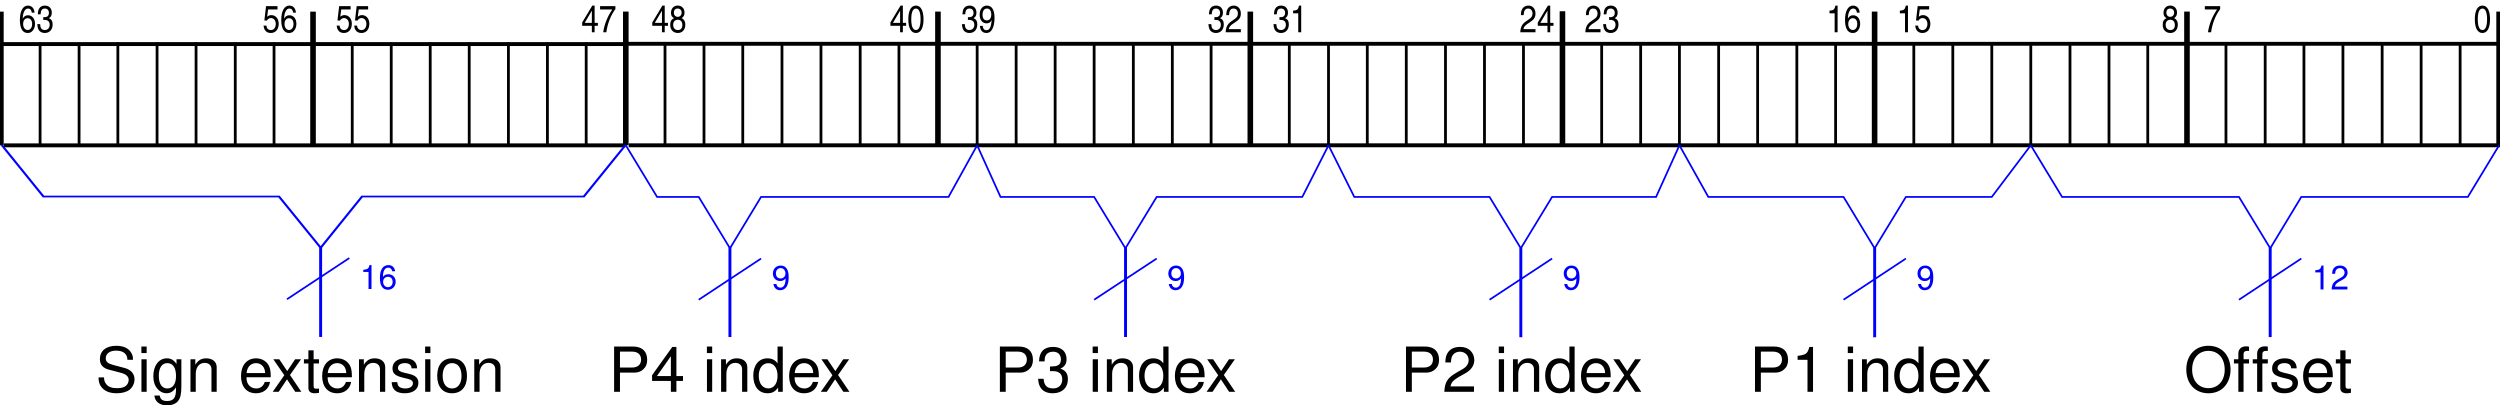
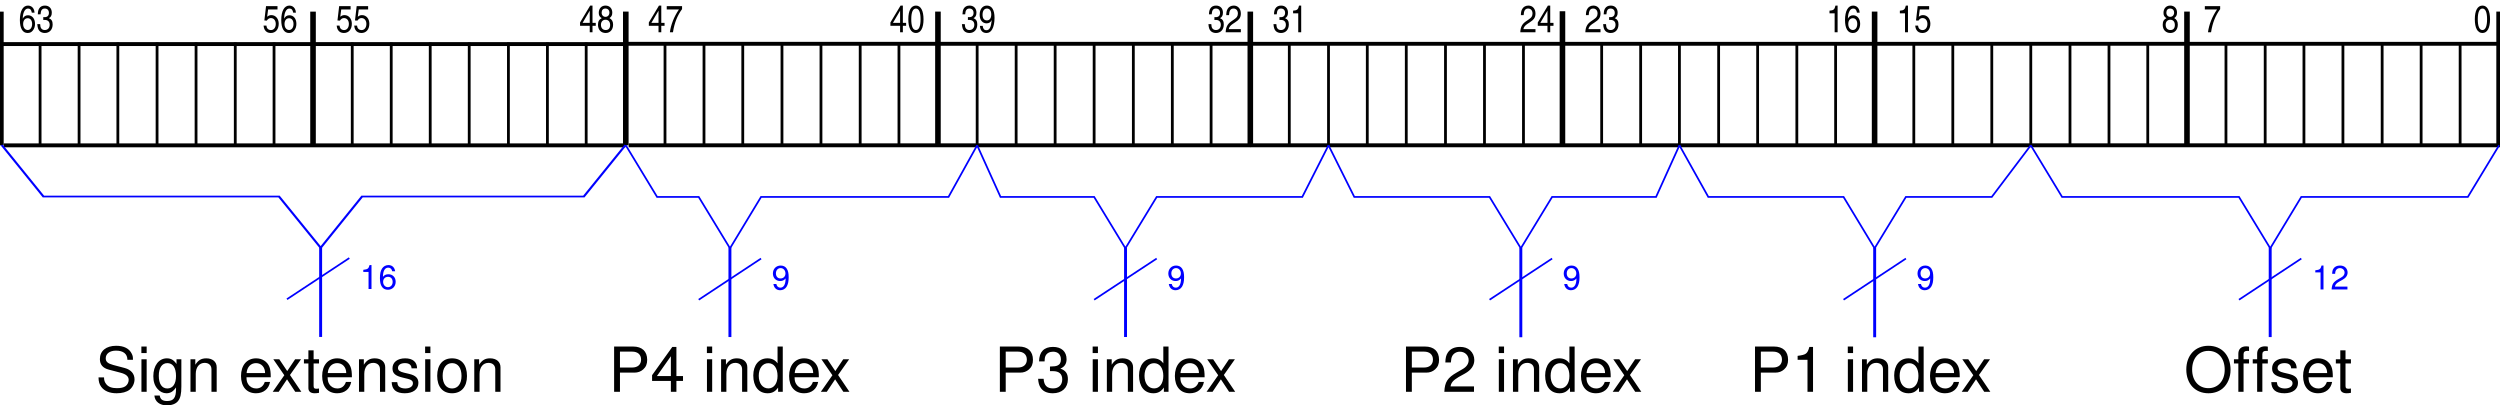
<svg xmlns="http://www.w3.org/2000/svg" width="900.004" height="145.451" viewBox="-2141 2141 12027.883 1929.858" id="svg2" version="1.1">
  <defs id="defs368" />
  <g style="fill:none;stroke:#000000;stroke-width:8;stroke-linecap:butt;stroke-linejoin:miter" id="g4" transform="translate(331.355,-225.831)">
    <polyline points="3365,2598 3365,3070" id="polyline10" transform="matrix(1.059835,0,0,1.047788,-211.9104,-157.7864)" style="stroke-width:12.682;stroke-miterlimit:4;stroke-dasharray:none" />
    <polyline points="3189,2598 3189,3070" id="polyline12" transform="matrix(1.059835,0,0,1.047788,-211.9104,-157.7864)" style="stroke-width:12.682;stroke-miterlimit:4;stroke-dasharray:none" />
    <polyline points="3012,2598 3012,3070" id="polyline14" transform="matrix(1.059835,0,0,1.047788,-211.9104,-157.7864)" style="stroke-width:12.682;stroke-miterlimit:4;stroke-dasharray:none" />
    <polyline points="2834,2598 2834,3070" id="polyline16" transform="matrix(1.059835,0,0,1.047788,-211.9104,-157.7864)" style="stroke-width:12.682;stroke-miterlimit:4;stroke-dasharray:none" />
    <polyline points="2657,2598 2657,3070" id="polyline18" transform="matrix(1.059835,0,0,1.047788,-211.9104,-157.7864)" style="stroke-width:12.682;stroke-miterlimit:4;stroke-dasharray:none" />
    <polyline points="2480,2598 2480,3070" id="polyline20" transform="matrix(1.059835,0,0,1.047788,-211.9104,-157.7864)" style="stroke-width:12.682;stroke-miterlimit:4;stroke-dasharray:none" />
    <polyline points="2303,2598 2303,3070" id="polyline22" transform="matrix(1.059835,0,0,1.047788,-211.9104,-157.7864)" style="stroke-width:12.682;stroke-miterlimit:4;stroke-dasharray:none" />
    <polyline points="2125,2456 2125,3070" id="polyline24" transform="matrix(1.059835,0,0,1.047788,-211.9104,-157.7864)" style="stroke-width:25.364;stroke-miterlimit:4;stroke-dasharray:none" />
    <polyline points="1948,2598 1948,3070" id="polyline26" transform="matrix(1.059835,0,0,1.047788,-211.9104,-157.7864)" style="stroke-width:12.682;stroke-miterlimit:4;stroke-dasharray:none" />
    <polyline points="1772,2598 1772,3070" id="polyline28" transform="matrix(1.059835,0,0,1.047788,-211.9104,-157.7864)" style="stroke-width:12.682;stroke-miterlimit:4;stroke-dasharray:none" />
    <polyline points="1594,2598 1594,3070" id="polyline30" transform="matrix(1.059835,0,0,1.047788,-211.9104,-157.7864)" style="stroke-width:12.682;stroke-miterlimit:4;stroke-dasharray:none" />
    <polyline points="1417,2598 1417,3070" id="polyline32" transform="matrix(1.059835,0,0,1.047788,-211.9104,-157.7864)" style="stroke-width:12.682;stroke-miterlimit:4;stroke-dasharray:none" />
    <polyline points="1239,2598 1239,3070" id="polyline34" transform="matrix(1.059835,0,0,1.047788,-211.9104,-157.7864)" style="stroke-width:12.682;stroke-miterlimit:4;stroke-dasharray:none" />
    <polyline points="1063,2598 1063,3070" id="polyline36" transform="matrix(1.059835,0,0,1.047788,-211.9104,-157.7864)" style="stroke-width:12.682;stroke-miterlimit:4;stroke-dasharray:none" />
    <polyline points="886,2598 886,3070" id="polyline38" transform="matrix(1.059835,0,0,1.047788,-211.9104,-157.7864)" style="stroke-width:12.682;stroke-miterlimit:4;stroke-dasharray:none" />
    <polyline points="708,2456 708,3070" id="polyline40" transform="matrix(1.059835,0,0,1.047788,-211.9104,-157.7864)" style="stroke-width:25.364;stroke-miterlimit:4;stroke-dasharray:none" />
    <polyline points="3543,2456 3543,3070" id="polyline74" transform="matrix(1.059835,0,0,1.047788,-211.9104,-157.7864)" style="stroke-width:25.364;stroke-miterlimit:4;stroke-dasharray:none" />
    <polyline points="-2125,2598 3543,2598" id="polyline76" transform="matrix(0.5296943,0,0,1.047788,1661.739,-151.6108)" style="stroke-width:17.939;stroke-miterlimit:4;stroke-dasharray:none" />
    <polyline points="3543,3070 -1948,3070 -2125,3070" id="polyline78" transform="matrix(0.5276592,0,0,1.047788,1673.588,-157.7864)" style="stroke-width:17.973;stroke-miterlimit:4;stroke-dasharray:none" />
    <polyline points="9035,2598 9035,3070" id="polyline80" transform="matrix(1.059835,0,0,1.047788,-211.9104,-157.7864)" style="stroke-width:12.682;stroke-miterlimit:4;stroke-dasharray:none" />
    <polyline points="8858,2598 8858,3070" id="polyline82" transform="matrix(1.059835,0,0,1.047788,-211.9104,-157.7864)" style="stroke-width:12.682;stroke-miterlimit:4;stroke-dasharray:none" />
    <polyline points="8681,2598 8681,3070" id="polyline84" transform="matrix(1.059835,0,0,1.047788,-211.9104,-157.7864)" style="stroke-width:12.682;stroke-miterlimit:4;stroke-dasharray:none" />
    <polyline points="8503,2598 8503,3070" id="polyline86" transform="matrix(1.059835,0,0,1.047788,-211.9104,-157.7864)" style="stroke-width:12.682;stroke-miterlimit:4;stroke-dasharray:none" />
    <polyline points="8326,2598 8326,3070" id="polyline88" transform="matrix(1.059835,0,0,1.047788,-211.9104,-157.7864)" style="stroke-width:12.682;stroke-miterlimit:4;stroke-dasharray:none" />
    <polyline points="8150,2598 8150,3070" id="polyline90" transform="matrix(1.059835,0,0,1.047788,-211.9104,-157.7864)" style="stroke-width:12.682;stroke-miterlimit:4;stroke-dasharray:none" />
    <polyline points="7972,2598 7972,3070" id="polyline92" transform="matrix(1.059835,0,0,1.047788,-211.9104,-157.7864)" style="stroke-width:12.682;stroke-miterlimit:4;stroke-dasharray:none" />
    <polyline points="7795,2456 7795,3070" id="polyline94" transform="matrix(1.059835,0,0,1.047788,-211.9104,-157.7864)" style="stroke-width:25.364;stroke-miterlimit:4;stroke-dasharray:none" />
    <polyline points="7617,2598 7617,3070" id="polyline96" transform="matrix(1.059835,0,0,1.047788,-211.9104,-157.7864)" style="stroke-width:12.682;stroke-miterlimit:4;stroke-dasharray:none" />
    <polyline points="7441,2598 7441,3070" id="polyline98" transform="matrix(1.059835,0,0,1.047788,-211.9104,-157.7864)" style="stroke-width:12.682;stroke-miterlimit:4;stroke-dasharray:none" />
    <polyline points="7264,2598 7264,3070" id="polyline100" transform="matrix(1.059835,0,0,1.047788,-211.9104,-157.7864)" style="stroke-width:12.682;stroke-miterlimit:4;stroke-dasharray:none" />
    <polyline points="7086,2598 7086,3070" id="polyline102" transform="matrix(1.059835,0,0,1.047788,-211.9104,-157.7864)" style="stroke-width:12.682;stroke-miterlimit:4;stroke-dasharray:none" />
    <polyline points="6909,2598 6909,3070" id="polyline104" transform="matrix(1.059835,0,0,1.047788,-211.9104,-157.7864)" style="stroke-width:12.682;stroke-miterlimit:4;stroke-dasharray:none" />
    <polyline points="6732,2598 6732,3070" id="polyline106" transform="matrix(1.059835,0,0,1.047788,-211.9104,-157.7864)" style="stroke-width:12.682;stroke-miterlimit:4;stroke-dasharray:none" />
    <polyline points="6555,2598 6555,3070" id="polyline108" transform="matrix(1.059835,0,0,1.047788,-211.9104,-157.7864)" style="stroke-width:12.682;stroke-miterlimit:4;stroke-dasharray:none" />
    <polyline points="6377,2456 6377,3070" id="polyline110" transform="matrix(1.059835,0,0,1.047788,-211.9104,-157.7864)" style="stroke-width:25.364;stroke-miterlimit:4;stroke-dasharray:none" />
    <polyline points="6200,2598 6200,3070" id="polyline112" transform="matrix(1.059835,0,0,1.047788,-211.9104,-157.7864)" style="stroke-width:12.682;stroke-miterlimit:4;stroke-dasharray:none" />
    <polyline points="6024,2598 6024,3070" id="polyline114" transform="matrix(1.059835,0,0,1.047788,-211.9104,-157.7864)" style="stroke-width:12.682;stroke-miterlimit:4;stroke-dasharray:none" />
    <polyline points="5846,2598 5846,3070" id="polyline116" transform="matrix(1.059835,0,0,1.047788,-211.9104,-157.7864)" style="stroke-width:12.682;stroke-miterlimit:4;stroke-dasharray:none" />
    <polyline points="5669,2598 5669,3070" id="polyline118" transform="matrix(1.059835,0,0,1.047788,-211.9104,-157.7864)" style="stroke-width:12.682;stroke-miterlimit:4;stroke-dasharray:none" />
    <polyline points="5491,2598 5491,3070" id="polyline120" transform="matrix(1.059835,0,0,1.047788,-211.9104,-157.7864)" style="stroke-width:12.682;stroke-miterlimit:4;stroke-dasharray:none" />
    <polyline points="5315,2598 5315,3070" id="polyline122" transform="matrix(1.059835,0,0,1.047788,-211.9104,-157.7864)" style="stroke-width:12.682;stroke-miterlimit:4;stroke-dasharray:none" />
    <polyline points="5138,2598 5138,3070" id="polyline124" transform="matrix(1.059835,0,0,1.047788,-211.9104,-157.7864)" style="stroke-width:12.682;stroke-miterlimit:4;stroke-dasharray:none" />
    <polyline points="4960,2409 4960,3070" id="polyline126" transform="matrix(1.059835,0,0,0.9758289,-211.9104,63.12676)" style="stroke-width:25.364;stroke-miterlimit:4;stroke-dasharray:none" />
    <polyline points="4783,2598 4783,3070" id="polyline128" transform="matrix(1.059835,0,0,1.047788,-211.9104,-157.7864)" style="stroke-width:12.682;stroke-miterlimit:4;stroke-dasharray:none" />
    <polyline points="4606,2598 4606,3070" id="polyline130" transform="matrix(1.059835,0,0,1.047788,-211.9104,-157.7864)" style="stroke-width:12.682;stroke-miterlimit:4;stroke-dasharray:none" />
    <polyline points="4429,2598 4429,3070" id="polyline132" transform="matrix(1.059835,0,0,1.047788,-211.9104,-157.7864)" style="stroke-width:12.682;stroke-miterlimit:4;stroke-dasharray:none" />
    <polyline points="4251,2598 4251,3070" id="polyline134" transform="matrix(1.059835,0,0,1.047788,-211.9104,-157.7864)" style="stroke-width:12.682;stroke-miterlimit:4;stroke-dasharray:none" />
    <polyline points="4074,2598 4074,3070" id="polyline136" transform="matrix(1.059835,0,0,1.047788,-211.9104,-157.7864)" style="stroke-width:12.682;stroke-miterlimit:4;stroke-dasharray:none" />
    <polyline points="3898,2598 3898,3070" id="polyline138" transform="matrix(1.059835,0,0,1.047788,-211.9104,-157.7864)" style="stroke-width:12.682;stroke-miterlimit:4;stroke-dasharray:none" />
    <polyline points="3720,2598 3720,3070" id="polyline140" transform="matrix(1.059835,0,0,1.047788,-211.9104,-157.7864)" style="stroke-width:12.682;stroke-miterlimit:4;stroke-dasharray:none" />
    <polyline points="9212,2456 9212,3070" id="polyline142" transform="matrix(1.059835,0,0,1.047788,-211.9104,-157.7864)" style="stroke-width:25.364;stroke-miterlimit:4;stroke-dasharray:none" />
    <polyline points="3543,2598 9212,2598" id="polyline144" transform="matrix(1.059835,0,0,1.047788,-207.2714,-151.6108)" style="stroke-width:17.755;stroke-miterlimit:4;stroke-dasharray:none" />
    <polyline points="9212,3070 3720,3070 0,3070" id="polyline146" transform="matrix(0.6531423,0,0,1.047788,3541.501,-157.8202)" style="stroke-width:18.045;stroke-miterlimit:4;stroke-dasharray:none" />
    <polyline points="3118,3590 2834,3779" style="stroke:#0000ff" id="polyline178" transform="matrix(1.059835,0,0,1.047788,-211.9104,-157.7864)" />
    <polyline points="1322,3590 1039,3779" style="stroke:#0000ff" id="polyline180" transform="matrix(1.059835,0,0,1.047788,-211.9104,-157.7864)" />
    <polyline points="4913,3590 4629,3779" style="stroke:#0000ff" id="polyline184" transform="matrix(1.059835,0,0,1.047788,-211.9104,-157.7864)" />
    <polyline points="6519,3590 6236,3779" style="stroke:#0000ff" id="polyline186" transform="matrix(1.059835,0,0,1.047788,-211.9104,-157.7864)" />
    <polyline points="8314,3590 8031,3779" style="stroke:#0000ff" id="polyline188" transform="matrix(1.059835,0,0,1.047788,-211.9104,-157.7864)" />
    <polyline points="9212,3070 9070,3307 8314,3307 8173,3543 8031,3307 7228,3307 7086,3070" style="stroke:#0000ff" id="polyline204" transform="matrix(1.059835,0,0,1.047788,-211.9104,-157.7864)" />
    <polyline points="3898,3070 4015,3307 4629,3307 4771,3543 4913,3307 5385,3307 5491,3070" style="stroke:#0000ff" id="polyline206" transform="matrix(1.059835,0,0,1.047788,-211.9104,-157.7864)" />
    <polyline points="5491,3070 5622,3307 6236,3307 6377,3543 6519,3307 6909,3307 7086,3070" style="stroke:#0000ff" id="polyline208" transform="matrix(1.059835,0,0,1.047788,-211.9104,-157.7864)" />
    <polyline points="2303,3070 2409,3307 2834,3307 2976,3543 3118,3307 3779,3307 3898,3070" style="stroke:#0000ff" id="polyline210" transform="matrix(1.059835,0,0,1.047788,-211.9104,-157.7864)" />
    <polyline points="708,3070 850,3307 1039,3307 1181,3543 1322,3307 2173,3307 2303,3070" style="stroke:#0000ff" id="polyline212" transform="matrix(1.059835,0,0,1.047788,-211.9104,-157.7864)" />
    <g style="fill:#000000;stroke-width:0" id="g242">
      <text xml:space="preserve" x="3484.953" y="2529.538" font-style="normal" font-weight="normal" font-size="152" id="text246" style="font-style:normal;font-variant:normal;font-weight:normal;font-stretch:normal;font-size:183.759px;line-height:125%;font-family:'Helvetica Narrow';-inkscape-font-specification:'Helvetica Narrow, Normal';text-align:end;writing-mode:lr-tb;text-anchor:end;stroke-width:0" transform="scale(1.005732,0.9943002)">32</text>
      <text xml:space="preserve" x="2305.732" y="2529.538" font-style="normal" font-weight="normal" font-size="152" id="text248" style="font-style:normal;font-variant:normal;font-weight:normal;font-stretch:normal;font-size:183.759px;line-height:125%;font-family:'Helvetica Narrow';-inkscape-font-specification:'Helvetica Narrow, Normal';text-align:end;writing-mode:lr-tb;text-anchor:end;stroke-width:0" transform="scale(1.005732,0.9943002)">39</text>
      <text xml:space="preserve" x="1965.151" y="2529.538" font-style="normal" font-weight="normal" font-size="152" id="text250" style="font-style:normal;font-variant:normal;font-weight:normal;font-stretch:normal;font-size:183.759px;line-height:125%;font-family:'Helvetica Narrow';-inkscape-font-specification:'Helvetica Narrow, Normal';text-align:end;writing-mode:lr-tb;text-anchor:end;stroke-width:0" transform="scale(1.005732,0.9943002)">40</text>
-       <text xml:space="preserve" x="825.952" y="2529.538" font-style="normal" font-weight="normal" font-size="152" id="text252" style="font-style:normal;font-variant:normal;font-weight:normal;font-stretch:normal;font-size:183.759px;line-height:125%;font-family:'Helvetica Narrow';-inkscape-font-specification:'Helvetica Narrow, Normal';text-align:end;writing-mode:lr-tb;text-anchor:end;stroke-width:0" transform="scale(1.005732,0.9943002)">48</text>
+       <text xml:space="preserve" x="480.462" y="2529.538" font-style="normal" font-weight="normal" font-size="152" id="text252" style="font-style:normal;font-variant:normal;font-weight:normal;font-stretch:normal;font-size:183.759px;line-height:125%;font-family:'Helvetica Narrow';-inkscape-font-specification:'Helvetica Narrow, Normal';text-align:end;writing-mode:lr-tb;text-anchor:end;stroke-width:0" transform="scale(1.005732,0.9943002)">48</text>
      <text xml:space="preserve" x="672" y="2551" font-style="normal" font-weight="normal" font-size="152" id="text254" style="font-style:normal;font-weight:normal;font-size:152px;font-family:'Helvetica Narrow';text-anchor:end" />
      <text xml:space="preserve" x="-672" y="2551" font-style="normal" font-weight="normal" font-size="152" id="text256" style="font-style:normal;font-weight:normal;font-size:152px;font-family:'Helvetica Narrow';text-anchor:start" />
      <text xml:space="preserve" x="-744" y="2551" font-style="normal" font-weight="normal" font-size="152" id="text258" style="font-style:normal;font-weight:normal;font-size:152px;font-family:'Helvetica Narrow';text-anchor:end" />
      <text xml:space="preserve" x="-2090" y="2551" font-style="normal" font-weight="normal" font-size="152" id="text260" style="font-style:normal;font-weight:normal;font-size:152px;font-family:'Helvetica Narrow';text-anchor:start" />
      <text xml:space="preserve" x="9458.911" y="2529.538" font-style="normal" font-weight="normal" font-size="152" id="text262" style="font-style:normal;font-variant:normal;font-weight:normal;font-stretch:normal;font-size:183.759px;line-height:125%;font-family:'Helvetica Narrow';-inkscape-font-specification:'Helvetica Narrow, Normal';text-align:end;writing-mode:lr-tb;text-anchor:end;stroke-width:0" transform="scale(1.005732,0.9943002)">0</text>
      <text xml:space="preserve" x="7965.685" y="2529.538" font-style="normal" font-weight="normal" font-size="152" id="text264" style="font-style:normal;font-variant:normal;font-weight:normal;font-stretch:normal;font-size:183.759px;line-height:125%;font-family:'Helvetica Narrow';-inkscape-font-specification:'Helvetica Narrow, Normal';text-align:end;writing-mode:lr-tb;text-anchor:end;stroke-width:0" transform="scale(1.005732,0.9943002)">8</text>
      <text xml:space="preserve" x="6445.883" y="2529.538" font-style="normal" font-weight="normal" font-size="152" id="text266" style="font-style:normal;font-variant:normal;font-weight:normal;font-stretch:normal;font-size:183.759px;line-height:125%;font-family:'Helvetica Narrow';-inkscape-font-specification:'Helvetica Narrow, Normal';text-align:end;writing-mode:lr-tb;text-anchor:end;stroke-width:0" transform="scale(1.005732,0.9943002)">16</text>
      <text xml:space="preserve" x="4978.179" y="2529.538" font-style="normal" font-weight="normal" font-size="152" id="text268" style="font-style:normal;font-variant:normal;font-weight:normal;font-stretch:normal;font-size:183.759px;line-height:125%;font-family:'Helvetica Narrow';-inkscape-font-specification:'Helvetica Narrow, Normal';text-align:end;writing-mode:lr-tb;text-anchor:end;stroke-width:0" transform="scale(1.005732,0.9943002)">24</text>
      <text xml:space="preserve" x="3796.071" y="2529.538" font-style="normal" font-weight="normal" font-size="152" id="text270" style="font-style:normal;font-variant:normal;font-weight:normal;font-stretch:normal;font-size:183.759px;line-height:125%;font-family:'Helvetica Narrow';-inkscape-font-specification:'Helvetica Narrow, Normal';text-align:end;writing-mode:lr-tb;text-anchor:end;stroke-width:0" transform="scale(1.005732,0.9943002)">31</text>
      <text xml:space="preserve" x="6782.523" y="2529.538" font-style="normal" font-weight="normal" font-size="152" id="text272" style="font-style:normal;font-variant:normal;font-weight:normal;font-stretch:normal;font-size:183.759px;line-height:125%;font-family:'Helvetica Narrow';-inkscape-font-specification:'Helvetica Narrow, Normal';text-align:end;writing-mode:lr-tb;text-anchor:end;stroke-width:0" transform="scale(1.005732,0.9943002)">15</text>
      <text xml:space="preserve" x="8167.352" y="2529.538" font-style="normal" font-weight="normal" font-size="152" id="text274" style="font-style:normal;font-variant:normal;font-weight:normal;font-stretch:normal;font-size:183.759px;line-height:125%;font-family:'Helvetica Narrow';-inkscape-font-specification:'Helvetica Narrow, Normal';text-align:end;writing-mode:lr-tb;text-anchor:end;stroke-width:0" transform="scale(1.005732,0.9943002)">7</text>
      <text xml:space="preserve" x="5289.297" y="2529.538" font-style="normal" font-weight="normal" font-size="152" id="text276" style="font-style:normal;font-variant:normal;font-weight:normal;font-stretch:normal;font-size:183.759px;line-height:125%;font-family:'Helvetica Narrow';-inkscape-font-specification:'Helvetica Narrow, Normal';text-align:end;writing-mode:lr-tb;text-anchor:end;stroke-width:0" transform="scale(1.005732,0.9943002)">23</text>
      <text xml:space="preserve" x="-2125" y="2314" font-style="normal" font-weight="normal" font-size="152" id="text290" style="font-style:normal;font-weight:normal;font-size:152px;font-family:Helvetica;text-anchor:start" />
      <text xml:space="preserve" x="3874" y="3968" font-style="normal" font-weight="normal" font-size="152" id="text318" style="font-style:normal;font-weight:normal;font-size:152px;font-family:Helvetica;text-anchor:middle" />
      <text x="2031" y="5622" font-style="normal" font-weight="normal" font-size="152" id="text346" style="font-style:normal;font-weight:normal;font-size:152px;font-family:Helvetica;text-anchor:middle" />
      <text x="1074.578" y="4269.333" font-style="normal" font-weight="normal" font-size="152" id="text348" style="font-style:normal;font-variant:normal;font-weight:normal;font-stretch:normal;font-size:300.696px;line-height:125%;font-family:Helvetica;-inkscape-font-specification:'Helvetica, Normal';text-align:center;writing-mode:lr-tb;text-anchor:middle;stroke-width:0" transform="scale(1.005732,0.9943002)">
        <tspan style="font-style:normal;font-variant:normal;font-weight:normal;font-stretch:normal;font-size:300.696px;line-height:125%;font-family:Helvetica;-inkscape-font-specification:'Helvetica, Normal';text-align:center;writing-mode:lr-tb;text-anchor:middle;stroke-width:0" id="tspan3501">P4 index</tspan>
        <tspan style="font-style:normal;font-variant:normal;font-weight:normal;font-stretch:normal;font-size:300.696px;line-height:125%;font-family:Helvetica;-inkscape-font-specification:'Helvetica, Normal';text-align:center;writing-mode:lr-tb;text-anchor:middle;stroke-width:0" id="tspan5052" />
      </text>
      <text x="3124.555" y="3774.068" font-style="normal" font-weight="normal" font-size="152" id="text350" style="font-style:normal;font-weight:normal;font-size:160.177px;font-family:Helvetica;text-anchor:start;fill:#0000ff;stroke-width:0" transform="scale(1.005732,0.9943002)">9</text>
      <text x="1232.995" y="3774.068" font-style="normal" font-weight="normal" font-size="152" id="text352" style="font-style:normal;font-weight:normal;font-size:160.177px;font-family:Helvetica;text-anchor:start;fill:#0000ff;stroke-width:0" transform="scale(1.005732,0.9943002)">9</text>
      <text x="1370" y="6708" font-style="normal" font-weight="normal" font-size="152" id="text354" style="font-style:normal;font-weight:normal;font-size:152px;font-family:Helvetica;text-anchor:start;fill:#0000ff" />
      <text x="5016.116" y="3774.068" font-style="normal" font-weight="normal" font-size="152" id="text356" style="font-style:normal;font-weight:normal;font-size:160.177px;font-family:Helvetica;text-anchor:start;fill:#0000ff;stroke-width:0" transform="scale(1.005732,0.9943002)">9</text>
      <text x="6708.509" y="3774.068" font-style="normal" font-weight="normal" font-size="152" id="text358" style="font-style:normal;font-weight:normal;font-size:160.177px;font-family:Helvetica;text-anchor:start;fill:#0000ff;stroke-width:0" transform="scale(1.005732,0.9943002)">9</text>
      <text x="8601.122" y="3774.068" font-style="normal" font-weight="normal" font-size="152" id="text360" style="font-style:normal;font-weight:normal;font-size:160.177px;font-family:Helvetica;text-anchor:start;fill:#0000ff;stroke-width:0" transform="scale(1.005732,0.9943002)">12</text>
      <text x="1181" y="7532.271" font-style="normal" font-weight="normal" font-size="152" id="text364" style="font-style:normal;font-weight:normal;font-size:152px;font-family:Helvetica;text-anchor:start" />
-       <text xml:space="preserve" x="490.605" y="2529.538" font-style="normal" font-weight="normal" font-size="152" id="text252-5" style="font-style:normal;font-variant:normal;font-weight:normal;font-stretch:normal;font-size:183.759px;line-height:125%;font-family:'Helvetica Narrow';-inkscape-font-specification:'Helvetica Narrow, Normal';text-align:end;writing-mode:lr-tb;text-anchor:end;fill:#000000;stroke:#000000;stroke-width:0;stroke-linecap:butt;stroke-linejoin:miter" transform="scale(1.005732,0.9943002)">47</text>
+       <text xml:space="preserve" x="809.519" y="2529.538" font-style="normal" font-weight="normal" font-size="152" id="text252-5" style="font-style:normal;font-variant:normal;font-weight:normal;font-stretch:normal;font-size:183.759px;line-height:125%;font-family:'Helvetica Narrow';-inkscape-font-specification:'Helvetica Narrow, Normal';text-align:end;writing-mode:lr-tb;text-anchor:end;fill:#000000;stroke:#000000;stroke-width:0;stroke-linecap:butt;stroke-linejoin:miter" transform="scale(1.005732,0.9943002)">47</text>
      <text xml:space="preserve" x="-684.952" y="2529.538" font-style="normal" font-weight="normal" font-size="152" id="text252-4" style="font-style:normal;font-variant:normal;font-weight:normal;font-stretch:normal;font-size:183.759px;line-height:125%;font-family:'Helvetica Narrow';-inkscape-font-specification:'Helvetica Narrow, Normal';text-align:end;writing-mode:lr-tb;text-anchor:end;fill:#000000;stroke:#000000;stroke-width:0;stroke-linecap:butt;stroke-linejoin:miter" transform="scale(1.005732,0.9943002)">55</text>
      <text xml:space="preserve" x="-1034.712" y="2529.538" font-style="normal" font-weight="normal" font-size="152" id="text252-4-7" style="font-style:normal;font-variant:normal;font-weight:normal;font-stretch:normal;font-size:183.759px;line-height:125%;font-family:'Helvetica Narrow';-inkscape-font-specification:'Helvetica Narrow, Normal';text-align:end;writing-mode:lr-tb;text-anchor:end;fill:#000000;stroke:#000000;stroke-width:0;stroke-linecap:butt;stroke-linejoin:miter" transform="scale(1.005732,0.9943002)">56</text>
      <text xml:space="preserve" x="-2201.291" y="2529.538" font-style="normal" font-weight="normal" font-size="152" id="text252-4-7-3" style="font-style:normal;font-variant:normal;font-weight:normal;font-stretch:normal;font-size:183.759px;line-height:125%;font-family:'Helvetica Narrow';-inkscape-font-specification:'Helvetica Narrow, Normal';text-align:end;writing-mode:lr-tb;text-anchor:end;fill:#000000;stroke:#000000;stroke-width:0;stroke-linecap:butt;stroke-linejoin:miter" transform="scale(1.005732,0.9943002)">63</text>
      <polyline transform="matrix(1.059835,0,0,1.047788,-2192.903,-160.0971)" points="1322,3590 1039,3779" style="fill:none;stroke:#0000ff;stroke-width:8;stroke-linecap:butt;stroke-linejoin:miter" id="polyline180-0" />
      <text x="-736.706" y="3771.744" font-style="normal" font-weight="normal" font-size="152" id="text352-2" style="font-style:normal;font-weight:normal;font-size:160.177px;font-family:Helvetica;text-anchor:start;fill:#0000ff;stroke:#000000;stroke-width:0;stroke-linecap:butt;stroke-linejoin:miter" transform="scale(1.005732,0.9943002)">16</text>
      <path style="fill:none;fill-rule:evenodd;stroke:#0000ff;stroke-width:14.083px;stroke-linecap:butt;stroke-linejoin:miter;stroke-opacity:1" d="m -929.721,3549.566 0,431.393" id="path4175" />
      <path style="fill:none;fill-rule:evenodd;stroke:#0000ff;stroke-width:14.083px;stroke-linecap:butt;stroke-linejoin:miter;stroke-opacity:1" d="m 1039.42,3550.004 0,431.393" id="path4175-3" />
      <path style="fill:none;fill-rule:evenodd;stroke:#0000ff;stroke-width:14.083px;stroke-linecap:butt;stroke-linejoin:miter;stroke-opacity:1" d="m 2942.78,3549.848 0,431.393" id="path4175-3-8" />
      <path style="fill:none;fill-rule:evenodd;stroke:#0000ff;stroke-width:14.083px;stroke-linecap:butt;stroke-linejoin:miter;stroke-opacity:1" d="m 4844.585,3551.006 0,431.393" id="path4175-3-8-6" />
      <path style="fill:none;fill-rule:evenodd;stroke:#0000ff;stroke-width:14.083px;stroke-linecap:butt;stroke-linejoin:miter;stroke-opacity:1" d="m 6546.975,3551.119 0,431.393" id="path4175-3-8-6-3" />
      <path style="fill:none;fill-rule:evenodd;stroke:#0000ff;stroke-width:14.083px;stroke-linecap:butt;stroke-linejoin:miter;stroke-opacity:1" d="m 8449.877,3550.173 0,431.393" id="path4175-3-8-6-3-5" />
      <text x="-980.589" y="4269.333" font-style="normal" font-weight="normal" font-size="152" id="text348-3" style="font-style:normal;font-variant:normal;font-weight:normal;font-stretch:normal;font-size:300.696px;line-height:125%;font-family:Helvetica;-inkscape-font-specification:'Helvetica, Normal';text-align:center;writing-mode:lr-tb;text-anchor:middle;fill:#000000;stroke:#000000;stroke-width:0;stroke-linecap:butt;stroke-linejoin:miter" transform="scale(1.005732,0.9943002)">
        <tspan style="font-style:normal;font-variant:normal;font-weight:normal;font-stretch:normal;font-size:300.696px;line-height:125%;font-family:Helvetica;-inkscape-font-specification:'Helvetica, Normal';text-align:center;writing-mode:lr-tb;text-anchor:middle;stroke-width:0" id="tspan3501-0">Sign extension</tspan>
        <tspan style="font-style:normal;font-variant:normal;font-weight:normal;font-stretch:normal;font-size:300.696px;line-height:125%;font-family:Helvetica;-inkscape-font-specification:'Helvetica, Normal';text-align:center;writing-mode:lr-tb;text-anchor:middle;stroke-width:0" id="tspan5052-5" />
      </text>
      <text x="4862.674" y="4269.333" font-style="normal" font-weight="normal" font-size="152" id="text348-1" style="font-style:normal;font-variant:normal;font-weight:normal;font-stretch:normal;font-size:300.696px;line-height:125%;font-family:Helvetica;-inkscape-font-specification:'Helvetica, Normal';text-align:center;writing-mode:lr-tb;text-anchor:middle;fill:#000000;stroke:#000000;stroke-width:0;stroke-linecap:butt;stroke-linejoin:miter" transform="scale(1.005732,0.9943002)">
        <tspan style="font-style:normal;font-variant:normal;font-weight:normal;font-stretch:normal;font-size:300.696px;line-height:125%;font-family:Helvetica;-inkscape-font-specification:'Helvetica, Normal';text-align:center;writing-mode:lr-tb;text-anchor:middle;stroke-width:0" id="tspan3501-5">P2 index</tspan>
        <tspan style="font-style:normal;font-variant:normal;font-weight:normal;font-stretch:normal;font-size:300.696px;line-height:125%;font-family:Helvetica;-inkscape-font-specification:'Helvetica, Normal';text-align:center;writing-mode:lr-tb;text-anchor:middle;stroke-width:0" id="tspan5052-8" />
      </text>
      <text x="2919.961" y="4269.333" font-style="normal" font-weight="normal" font-size="152" id="text348-1-3" style="font-style:normal;font-variant:normal;font-weight:normal;font-stretch:normal;font-size:300.696px;line-height:125%;font-family:Helvetica;-inkscape-font-specification:'Helvetica, Normal';text-align:center;writing-mode:lr-tb;text-anchor:middle;fill:#000000;stroke:#000000;stroke-width:0;stroke-linecap:butt;stroke-linejoin:miter" transform="scale(1.005732,0.9943002)">
        <tspan style="font-style:normal;font-variant:normal;font-weight:normal;font-stretch:normal;font-size:300.696px;line-height:125%;font-family:Helvetica;-inkscape-font-specification:'Helvetica, Normal';text-align:center;writing-mode:lr-tb;text-anchor:middle;stroke-width:0" id="tspan3501-5-8">P3 index</tspan>
        <tspan style="font-style:normal;font-variant:normal;font-weight:normal;font-stretch:normal;font-size:300.696px;line-height:125%;font-family:Helvetica;-inkscape-font-specification:'Helvetica, Normal';text-align:center;writing-mode:lr-tb;text-anchor:middle;stroke-width:0" id="tspan5052-8-0" />
      </text>
      <text x="6532.301" y="4269.333" font-style="normal" font-weight="normal" font-size="152" id="text348-1-5" style="font-style:normal;font-variant:normal;font-weight:normal;font-stretch:normal;font-size:300.696px;line-height:125%;font-family:Helvetica;-inkscape-font-specification:'Helvetica, Normal';text-align:center;writing-mode:lr-tb;text-anchor:middle;fill:#000000;stroke:#000000;stroke-width:0;stroke-linecap:butt;stroke-linejoin:miter" transform="scale(1.005732,0.9943002)">
        <tspan style="font-style:normal;font-variant:normal;font-weight:normal;font-stretch:normal;font-size:300.696px;line-height:125%;font-family:Helvetica;-inkscape-font-specification:'Helvetica, Normal';text-align:center;writing-mode:lr-tb;text-anchor:middle;stroke-width:0" id="tspan3501-5-9">P1 index</tspan>
        <tspan style="font-style:normal;font-variant:normal;font-weight:normal;font-stretch:normal;font-size:300.696px;line-height:125%;font-family:Helvetica;-inkscape-font-specification:'Helvetica, Normal';text-align:center;writing-mode:lr-tb;text-anchor:middle;stroke-width:0" id="tspan5052-8-7" />
      </text>
      <text x="8392.052" y="4269.333" font-style="normal" font-weight="normal" font-size="152" id="text348-1-5-5" style="font-style:normal;font-variant:normal;font-weight:normal;font-stretch:normal;font-size:300.696px;line-height:125%;font-family:Helvetica;-inkscape-font-specification:'Helvetica, Normal';text-align:center;writing-mode:lr-tb;text-anchor:middle;fill:#000000;stroke:#000000;stroke-width:0;stroke-linecap:butt;stroke-linejoin:miter" transform="scale(1.005732,0.9943002)">
        <tspan style="font-style:normal;font-variant:normal;font-weight:normal;font-stretch:normal;font-size:300.696px;line-height:125%;font-family:Helvetica;-inkscape-font-specification:'Helvetica, Normal';text-align:center;writing-mode:lr-tb;text-anchor:middle;stroke-width:0" id="tspan3501-5-9-5">Offset</tspan>
      </text>
    </g>
    <polyline transform="matrix(1.059835,0,0,1.047788,-3218.479,-157.567)" style="fill:none;stroke:#000000;stroke-width:12.682;stroke-linecap:butt;stroke-linejoin:miter;stroke-miterlimit:4;stroke-dasharray:none" points="3365,2598 3365,3070" id="polyline10-3" />
    <polyline transform="matrix(1.059835,0,0,1.047788,-3218.479,-157.567)" style="fill:none;stroke:#000000;stroke-width:12.682;stroke-linecap:butt;stroke-linejoin:miter;stroke-miterlimit:4;stroke-dasharray:none" points="3189,2598 3189,3070" id="polyline12-5" />
    <polyline transform="matrix(1.059835,0,0,1.047788,-3218.479,-157.567)" style="fill:none;stroke:#000000;stroke-width:12.682;stroke-linecap:butt;stroke-linejoin:miter;stroke-miterlimit:4;stroke-dasharray:none" points="3012,2598 3012,3070" id="polyline14-6" />
    <polyline transform="matrix(1.059835,0,0,1.047788,-3218.479,-157.567)" style="fill:none;stroke:#000000;stroke-width:12.682;stroke-linecap:butt;stroke-linejoin:miter;stroke-miterlimit:4;stroke-dasharray:none" points="2834,2598 2834,3070" id="polyline16-9" />
    <polyline transform="matrix(1.059835,0,0,1.047788,-3218.479,-157.567)" style="fill:none;stroke:#000000;stroke-width:12.682;stroke-linecap:butt;stroke-linejoin:miter;stroke-miterlimit:4;stroke-dasharray:none" points="2657,2598 2657,3070" id="polyline18-9" />
    <polyline transform="matrix(1.059835,0,0,1.047788,-3218.479,-157.567)" style="fill:none;stroke:#000000;stroke-width:12.682;stroke-linecap:butt;stroke-linejoin:miter;stroke-miterlimit:4;stroke-dasharray:none" points="2480,2598 2480,3070" id="polyline20-8" />
    <polyline transform="matrix(1.059835,0,0,1.047788,-3218.479,-157.567)" style="fill:none;stroke:#000000;stroke-width:12.682;stroke-linecap:butt;stroke-linejoin:miter;stroke-miterlimit:4;stroke-dasharray:none" points="2303,2598 2303,3070" id="polyline22-2" />
    <polyline transform="matrix(1.059835,0,0,1.047788,-3218.479,-157.567)" style="fill:none;stroke:#000000;stroke-width:25.364;stroke-linecap:butt;stroke-linejoin:miter;stroke-miterlimit:4;stroke-dasharray:none" points="2125,2456 2125,3070" id="polyline24-5" />
    <polyline transform="matrix(1.059835,0,0,1.047788,-3218.479,-157.567)" style="fill:none;stroke:#000000;stroke-width:12.682;stroke-linecap:butt;stroke-linejoin:miter;stroke-miterlimit:4;stroke-dasharray:none" points="1948,2598 1948,3070" id="polyline26-2" />
    <polyline transform="matrix(1.059835,0,0,1.047788,-3218.479,-157.567)" style="fill:none;stroke:#000000;stroke-width:12.682;stroke-linecap:butt;stroke-linejoin:miter;stroke-miterlimit:4;stroke-dasharray:none" points="1772,2598 1772,3070" id="polyline28-1" />
    <polyline transform="matrix(1.059835,0,0,1.047788,-3218.479,-157.567)" style="fill:none;stroke:#000000;stroke-width:12.682;stroke-linecap:butt;stroke-linejoin:miter;stroke-miterlimit:4;stroke-dasharray:none" points="1594,2598 1594,3070" id="polyline30-5" />
    <polyline transform="matrix(1.059835,0,0,1.047788,-3218.479,-157.567)" style="fill:none;stroke:#000000;stroke-width:12.682;stroke-linecap:butt;stroke-linejoin:miter;stroke-miterlimit:4;stroke-dasharray:none" points="1417,2598 1417,3070" id="polyline32-9" />
    <polyline transform="matrix(1.059835,0,0,1.047788,-3218.479,-157.567)" style="fill:none;stroke:#000000;stroke-width:12.682;stroke-linecap:butt;stroke-linejoin:miter;stroke-miterlimit:4;stroke-dasharray:none" points="1239,2598 1239,3070" id="polyline34-3" />
    <polyline transform="matrix(1.059835,0,0,1.047788,-3218.479,-157.567)" style="fill:none;stroke:#000000;stroke-width:12.682;stroke-linecap:butt;stroke-linejoin:miter;stroke-miterlimit:4;stroke-dasharray:none" points="1063,2598 1063,3070" id="polyline36-9" />
    <polyline transform="matrix(1.059835,0,0,1.047788,-3218.479,-157.567)" style="fill:none;stroke:#000000;stroke-width:12.682;stroke-linecap:butt;stroke-linejoin:miter;stroke-miterlimit:4;stroke-dasharray:none" points="886,2598 886,3070" id="polyline38-2" />
    <polyline transform="matrix(1.059835,0,0,1.047788,-3218.479,-157.567)" style="fill:none;stroke:#000000;stroke-width:25.364;stroke-linecap:butt;stroke-linejoin:miter;stroke-miterlimit:4;stroke-dasharray:none" points="708,2456 708,3070" id="polyline40-6" />
    <polyline style="fill:none;stroke:#000000;stroke-width:17.939;stroke-linecap:butt;stroke-linejoin:miter;stroke-miterlimit:4;stroke-dasharray:none" points="-2125,2598 3543,2598" id="polyline76-6" transform="matrix(0.5296942,0,0,1.047788,-1349.469,-150.2854)" />
    <polyline style="fill:none;stroke:#000000;stroke-width:17.973;stroke-linecap:butt;stroke-linejoin:miter;stroke-miterlimit:4;stroke-dasharray:none" points="3543,3070 -1948,3070 -2125,3070" id="polyline78-8" transform="matrix(0.5276591,0,0,1.047788,-1332.98,-157.567)" />
    <polyline transform="matrix(1.411609,0,0,1.04502,-12466.637,-150.5514)" points="9212,3070 9070,3307 8314,3307 8173,3543 8031,3307 7228,3307 7086,3070" style="fill:none;stroke:#0000ff;stroke-width:8;stroke-linecap:butt;stroke-linejoin:miter" id="polyline204-3" />
  </g>
</svg>
